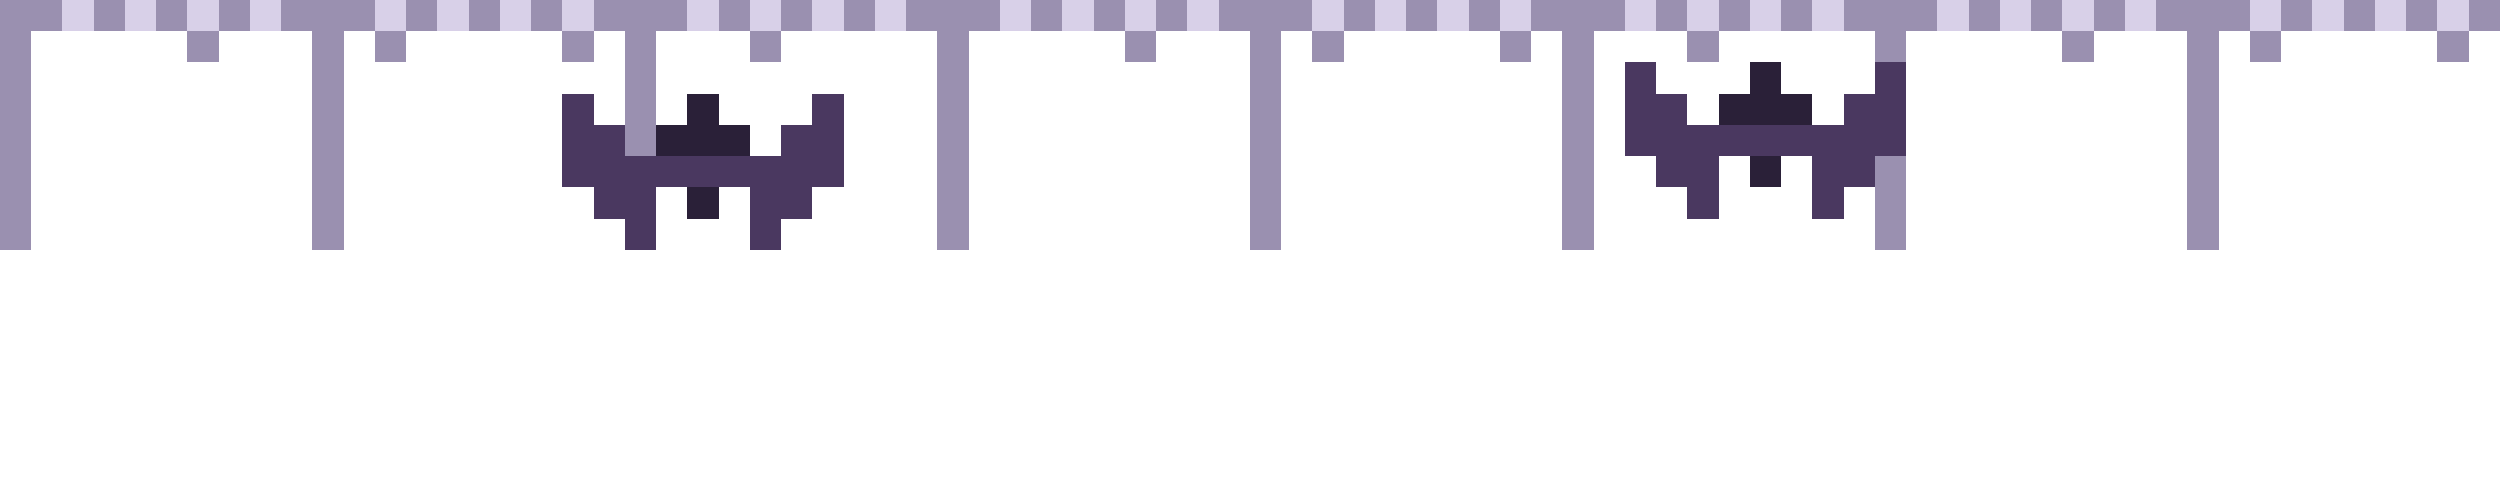
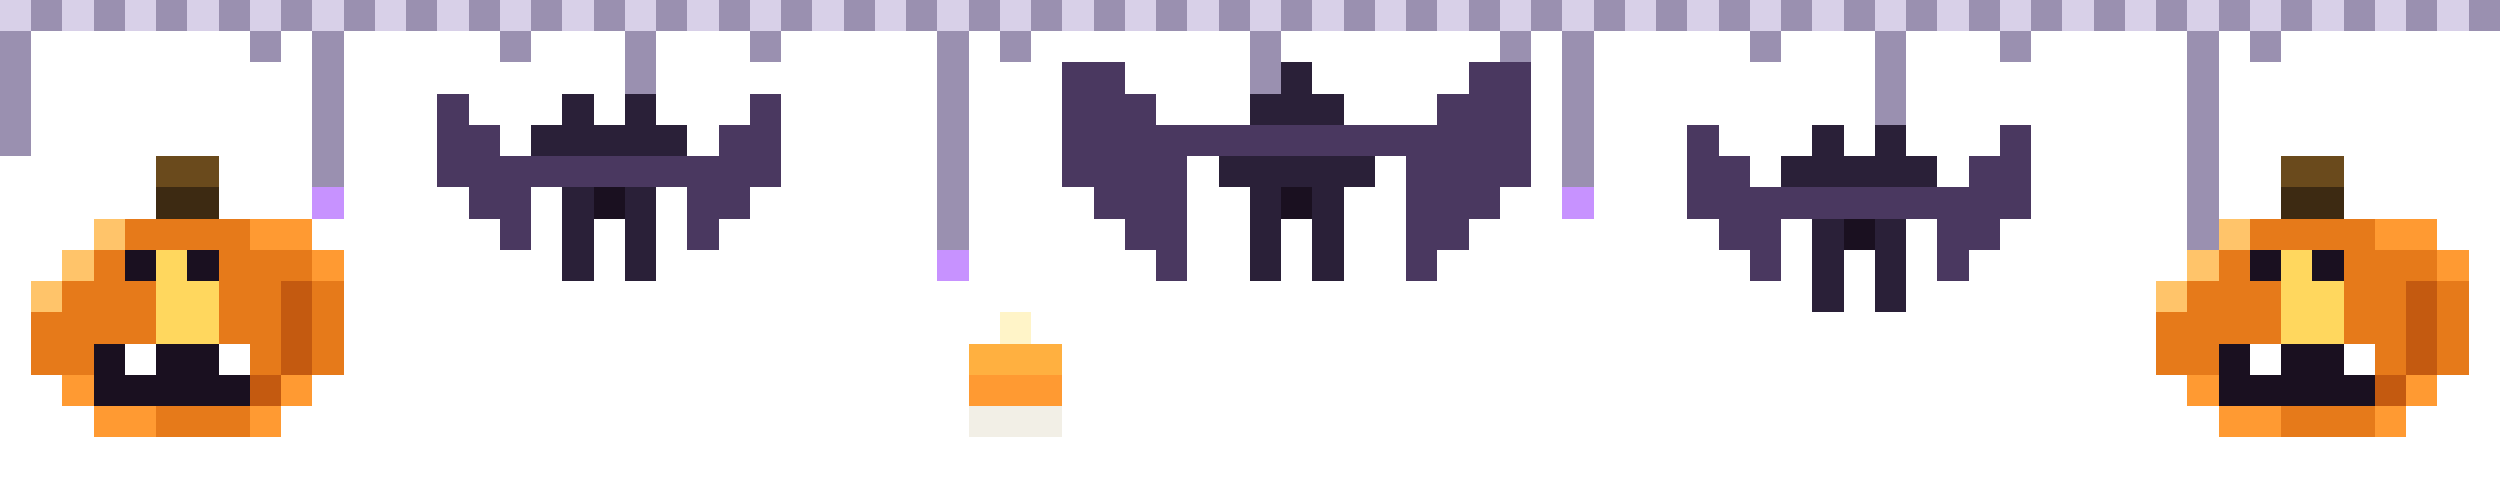
<svg xmlns="http://www.w3.org/2000/svg" viewBox="0 0 80 16" width="80" height="16" shape-rendering="crispEdges" aria-hidden="true">
-   <rect x="0" y="0" width="2" height="1" fill="#9a90b0" />
+   <rect x="0" y="0" width="1" height="1" fill="#d8d0e8" />
+   <rect x="1" y="0" width="1" height="1" fill="#9a90b0" />
  <rect x="2" y="0" width="1" height="1" fill="#d8d0e8" />
  <rect x="3" y="0" width="1" height="1" fill="#9a90b0" />
  <rect x="4" y="0" width="1" height="1" fill="#d8d0e8" />
  <rect x="5" y="0" width="1" height="1" fill="#9a90b0" />
  <rect x="6" y="0" width="1" height="1" fill="#d8d0e8" />
  <rect x="7" y="0" width="1" height="1" fill="#9a90b0" />
  <rect x="8" y="0" width="1" height="1" fill="#d8d0e8" />
-   <rect x="9" y="0" width="3" height="1" fill="#9a90b0" />
+   <rect x="9" y="0" width="1" height="1" fill="#9a90b0" />
+   <rect x="10" y="0" width="1" height="1" fill="#d8d0e8" />
+   <rect x="11" y="0" width="1" height="1" fill="#9a90b0" />
  <rect x="12" y="0" width="1" height="1" fill="#d8d0e8" />
  <rect x="13" y="0" width="1" height="1" fill="#9a90b0" />
  <rect x="14" y="0" width="1" height="1" fill="#d8d0e8" />
  <rect x="15" y="0" width="1" height="1" fill="#9a90b0" />
  <rect x="16" y="0" width="1" height="1" fill="#d8d0e8" />
  <rect x="17" y="0" width="1" height="1" fill="#9a90b0" />
  <rect x="18" y="0" width="1" height="1" fill="#d8d0e8" />
-   <rect x="19" y="0" width="3" height="1" fill="#9a90b0" />
+   <rect x="19" y="0" width="1" height="1" fill="#9a90b0" />
+   <rect x="20" y="0" width="1" height="1" fill="#d8d0e8" />
+   <rect x="21" y="0" width="1" height="1" fill="#9a90b0" />
  <rect x="22" y="0" width="1" height="1" fill="#d8d0e8" />
  <rect x="23" y="0" width="1" height="1" fill="#9a90b0" />
  <rect x="24" y="0" width="1" height="1" fill="#d8d0e8" />
  <rect x="25" y="0" width="1" height="1" fill="#9a90b0" />
  <rect x="26" y="0" width="1" height="1" fill="#d8d0e8" />
  <rect x="27" y="0" width="1" height="1" fill="#9a90b0" />
  <rect x="28" y="0" width="1" height="1" fill="#d8d0e8" />
-   <rect x="29" y="0" width="3" height="1" fill="#9a90b0" />
+   <rect x="29" y="0" width="1" height="1" fill="#9a90b0" />
+   <rect x="30" y="0" width="1" height="1" fill="#d8d0e8" />
+   <rect x="31" y="0" width="1" height="1" fill="#9a90b0" />
  <rect x="32" y="0" width="1" height="1" fill="#d8d0e8" />
  <rect x="33" y="0" width="1" height="1" fill="#9a90b0" />
  <rect x="34" y="0" width="1" height="1" fill="#d8d0e8" />
  <rect x="35" y="0" width="1" height="1" fill="#9a90b0" />
  <rect x="36" y="0" width="1" height="1" fill="#d8d0e8" />
  <rect x="37" y="0" width="1" height="1" fill="#9a90b0" />
  <rect x="38" y="0" width="1" height="1" fill="#d8d0e8" />
-   <rect x="39" y="0" width="3" height="1" fill="#9a90b0" />
+   <rect x="39" y="0" width="1" height="1" fill="#9a90b0" />
+   <rect x="40" y="0" width="1" height="1" fill="#d8d0e8" />
+   <rect x="41" y="0" width="1" height="1" fill="#9a90b0" />
  <rect x="42" y="0" width="1" height="1" fill="#d8d0e8" />
  <rect x="43" y="0" width="1" height="1" fill="#9a90b0" />
  <rect x="44" y="0" width="1" height="1" fill="#d8d0e8" />
  <rect x="45" y="0" width="1" height="1" fill="#9a90b0" />
  <rect x="46" y="0" width="1" height="1" fill="#d8d0e8" />
  <rect x="47" y="0" width="1" height="1" fill="#9a90b0" />
  <rect x="48" y="0" width="1" height="1" fill="#d8d0e8" />
-   <rect x="49" y="0" width="3" height="1" fill="#9a90b0" />
+   <rect x="49" y="0" width="1" height="1" fill="#9a90b0" />
+   <rect x="50" y="0" width="1" height="1" fill="#d8d0e8" />
+   <rect x="51" y="0" width="1" height="1" fill="#9a90b0" />
  <rect x="52" y="0" width="1" height="1" fill="#d8d0e8" />
  <rect x="53" y="0" width="1" height="1" fill="#9a90b0" />
  <rect x="54" y="0" width="1" height="1" fill="#d8d0e8" />
  <rect x="55" y="0" width="1" height="1" fill="#9a90b0" />
  <rect x="56" y="0" width="1" height="1" fill="#d8d0e8" />
  <rect x="57" y="0" width="1" height="1" fill="#9a90b0" />
  <rect x="58" y="0" width="1" height="1" fill="#d8d0e8" />
-   <rect x="59" y="0" width="3" height="1" fill="#9a90b0" />
+   <rect x="59" y="0" width="1" height="1" fill="#9a90b0" />
+   <rect x="60" y="0" width="1" height="1" fill="#d8d0e8" />
+   <rect x="61" y="0" width="1" height="1" fill="#9a90b0" />
  <rect x="62" y="0" width="1" height="1" fill="#d8d0e8" />
  <rect x="63" y="0" width="1" height="1" fill="#9a90b0" />
  <rect x="64" y="0" width="1" height="1" fill="#d8d0e8" />
  <rect x="65" y="0" width="1" height="1" fill="#9a90b0" />
  <rect x="66" y="0" width="1" height="1" fill="#d8d0e8" />
  <rect x="67" y="0" width="1" height="1" fill="#9a90b0" />
  <rect x="68" y="0" width="1" height="1" fill="#d8d0e8" />
-   <rect x="69" y="0" width="3" height="1" fill="#9a90b0" />
+   <rect x="69" y="0" width="1" height="1" fill="#9a90b0" />
+   <rect x="70" y="0" width="1" height="1" fill="#d8d0e8" />
+   <rect x="71" y="0" width="1" height="1" fill="#9a90b0" />
  <rect x="72" y="0" width="1" height="1" fill="#d8d0e8" />
  <rect x="73" y="0" width="1" height="1" fill="#9a90b0" />
  <rect x="74" y="0" width="1" height="1" fill="#d8d0e8" />
  <rect x="75" y="0" width="1" height="1" fill="#9a90b0" />
  <rect x="76" y="0" width="1" height="1" fill="#d8d0e8" />
  <rect x="77" y="0" width="1" height="1" fill="#9a90b0" />
  <rect x="78" y="0" width="1" height="1" fill="#d8d0e8" />
  <rect x="79" y="0" width="1" height="1" fill="#9a90b0" />
  <rect x="0" y="1" width="1" height="1" fill="#9a90b0" />
-   <rect x="6" y="1" width="1" height="1" fill="#9a90b0" />
+   <rect x="8" y="1" width="1" height="1" fill="#9a90b0" />
  <rect x="10" y="1" width="1" height="1" fill="#9a90b0" />
-   <rect x="12" y="1" width="1" height="1" fill="#9a90b0" />
-   <rect x="18" y="1" width="1" height="1" fill="#9a90b0" />
+   <rect x="16" y="1" width="1" height="1" fill="#9a90b0" />
  <rect x="20" y="1" width="1" height="1" fill="#9a90b0" />
  <rect x="24" y="1" width="1" height="1" fill="#9a90b0" />
  <rect x="30" y="1" width="1" height="1" fill="#9a90b0" />
-   <rect x="36" y="1" width="1" height="1" fill="#9a90b0" />
+   <rect x="32" y="1" width="1" height="1" fill="#9a90b0" />
  <rect x="40" y="1" width="1" height="1" fill="#9a90b0" />
-   <rect x="42" y="1" width="1" height="1" fill="#9a90b0" />
  <rect x="48" y="1" width="1" height="1" fill="#9a90b0" />
  <rect x="50" y="1" width="1" height="1" fill="#9a90b0" />
-   <rect x="54" y="1" width="1" height="1" fill="#9a90b0" />
+   <rect x="56" y="1" width="1" height="1" fill="#9a90b0" />
  <rect x="60" y="1" width="1" height="1" fill="#9a90b0" />
-   <rect x="66" y="1" width="1" height="1" fill="#9a90b0" />
+   <rect x="64" y="1" width="1" height="1" fill="#9a90b0" />
  <rect x="70" y="1" width="1" height="1" fill="#9a90b0" />
  <rect x="72" y="1" width="1" height="1" fill="#9a90b0" />
-   <rect x="78" y="1" width="1" height="1" fill="#9a90b0" />
  <rect x="0" y="2" width="1" height="1" fill="#9a90b0" />
  <rect x="10" y="2" width="1" height="1" fill="#9a90b0" />
  <rect x="20" y="2" width="1" height="1" fill="#9a90b0" />
  <rect x="30" y="2" width="1" height="1" fill="#9a90b0" />
+   <rect x="34" y="2" width="2" height="1" fill="#4a3860" />
  <rect x="40" y="2" width="1" height="1" fill="#9a90b0" />
+   <rect x="41" y="2" width="1" height="1" fill="#2a2038" />
+   <rect x="47" y="2" width="2" height="1" fill="#4a3860" />
  <rect x="50" y="2" width="1" height="1" fill="#9a90b0" />
-   <rect x="52" y="2" width="1" height="1" fill="#4a3860" />
-   <rect x="56" y="2" width="1" height="1" fill="#2a2038" />
-   <rect x="60" y="2" width="1" height="1" fill="#4a3860" />
+   <rect x="60" y="2" width="1" height="1" fill="#9a90b0" />
  <rect x="70" y="2" width="1" height="1" fill="#9a90b0" />
  <rect x="0" y="3" width="1" height="1" fill="#9a90b0" />
  <rect x="10" y="3" width="1" height="1" fill="#9a90b0" />
-   <rect x="18" y="3" width="1" height="1" fill="#4a3860" />
-   <rect x="20" y="3" width="1" height="1" fill="#9a90b0" />
-   <rect x="22" y="3" width="1" height="1" fill="#2a2038" />
-   <rect x="26" y="3" width="1" height="1" fill="#4a3860" />
+   <rect x="14" y="3" width="1" height="1" fill="#4a3860" />
+   <rect x="18" y="3" width="1" height="1" fill="#2a2038" />
+   <rect x="20" y="3" width="1" height="1" fill="#2a2038" />
+   <rect x="24" y="3" width="1" height="1" fill="#4a3860" />
  <rect x="30" y="3" width="1" height="1" fill="#9a90b0" />
-   <rect x="40" y="3" width="1" height="1" fill="#9a90b0" />
+   <rect x="34" y="3" width="3" height="1" fill="#4a3860" />
+   <rect x="40" y="3" width="3" height="1" fill="#2a2038" />
+   <rect x="46" y="3" width="3" height="1" fill="#4a3860" />
  <rect x="50" y="3" width="1" height="1" fill="#9a90b0" />
-   <rect x="52" y="3" width="2" height="1" fill="#4a3860" />
-   <rect x="55" y="3" width="3" height="1" fill="#2a2038" />
-   <rect x="59" y="3" width="2" height="1" fill="#4a3860" />
+   <rect x="60" y="3" width="1" height="1" fill="#9a90b0" />
  <rect x="70" y="3" width="1" height="1" fill="#9a90b0" />
  <rect x="0" y="4" width="1" height="1" fill="#9a90b0" />
  <rect x="10" y="4" width="1" height="1" fill="#9a90b0" />
-   <rect x="18" y="4" width="2" height="1" fill="#4a3860" />
-   <rect x="20" y="4" width="1" height="1" fill="#9a90b0" />
-   <rect x="21" y="4" width="3" height="1" fill="#2a2038" />
-   <rect x="25" y="4" width="2" height="1" fill="#4a3860" />
+   <rect x="14" y="4" width="2" height="1" fill="#4a3860" />
+   <rect x="17" y="4" width="5" height="1" fill="#2a2038" />
+   <rect x="23" y="4" width="2" height="1" fill="#4a3860" />
  <rect x="30" y="4" width="1" height="1" fill="#9a90b0" />
-   <rect x="40" y="4" width="1" height="1" fill="#9a90b0" />
+   <rect x="34" y="4" width="15" height="1" fill="#4a3860" />
  <rect x="50" y="4" width="1" height="1" fill="#9a90b0" />
-   <rect x="52" y="4" width="9" height="1" fill="#4a3860" />
+   <rect x="54" y="4" width="1" height="1" fill="#4a3860" />
+   <rect x="58" y="4" width="1" height="1" fill="#2a2038" />
+   <rect x="60" y="4" width="1" height="1" fill="#2a2038" />
+   <rect x="64" y="4" width="1" height="1" fill="#4a3860" />
  <rect x="70" y="4" width="1" height="1" fill="#9a90b0" />
-   <rect x="0" y="5" width="1" height="1" fill="#9a90b0" />
+   <rect x="5" y="5" width="2" height="1" fill="#6a4a1c" />
  <rect x="10" y="5" width="1" height="1" fill="#9a90b0" />
-   <rect x="18" y="5" width="9" height="1" fill="#4a3860" />
+   <rect x="14" y="5" width="11" height="1" fill="#4a3860" />
  <rect x="30" y="5" width="1" height="1" fill="#9a90b0" />
-   <rect x="40" y="5" width="1" height="1" fill="#9a90b0" />
+   <rect x="34" y="5" width="4" height="1" fill="#4a3860" />
+   <rect x="39" y="5" width="5" height="1" fill="#2a2038" />
+   <rect x="45" y="5" width="4" height="1" fill="#4a3860" />
  <rect x="50" y="5" width="1" height="1" fill="#9a90b0" />
-   <rect x="53" y="5" width="2" height="1" fill="#4a3860" />
-   <rect x="56" y="5" width="1" height="1" fill="#2a2038" />
-   <rect x="58" y="5" width="2" height="1" fill="#4a3860" />
-   <rect x="60" y="5" width="1" height="1" fill="#9a90b0" />
+   <rect x="54" y="5" width="2" height="1" fill="#4a3860" />
+   <rect x="57" y="5" width="5" height="1" fill="#2a2038" />
+   <rect x="63" y="5" width="2" height="1" fill="#4a3860" />
  <rect x="70" y="5" width="1" height="1" fill="#9a90b0" />
-   <rect x="0" y="6" width="1" height="1" fill="#9a90b0" />
-   <rect x="10" y="6" width="1" height="1" fill="#9a90b0" />
-   <rect x="19" y="6" width="2" height="1" fill="#4a3860" />
-   <rect x="22" y="6" width="1" height="1" fill="#2a2038" />
-   <rect x="24" y="6" width="2" height="1" fill="#4a3860" />
+   <rect x="73" y="5" width="2" height="1" fill="#6a4a1c" />
+   <rect x="5" y="6" width="2" height="1" fill="#3d2a12" />
+   <rect x="10" y="6" width="1" height="1" fill="#c792ff" />
+   <rect x="15" y="6" width="2" height="1" fill="#4a3860" />
+   <rect x="18" y="6" width="1" height="1" fill="#2a2038" />
+   <rect x="19" y="6" width="1" height="1" fill="#1a1020" />
+   <rect x="20" y="6" width="1" height="1" fill="#2a2038" />
+   <rect x="22" y="6" width="2" height="1" fill="#4a3860" />
  <rect x="30" y="6" width="1" height="1" fill="#9a90b0" />
-   <rect x="40" y="6" width="1" height="1" fill="#9a90b0" />
-   <rect x="50" y="6" width="1" height="1" fill="#9a90b0" />
-   <rect x="54" y="6" width="1" height="1" fill="#4a3860" />
-   <rect x="58" y="6" width="1" height="1" fill="#4a3860" />
-   <rect x="60" y="6" width="1" height="1" fill="#9a90b0" />
+   <rect x="35" y="6" width="3" height="1" fill="#4a3860" />
+   <rect x="40" y="6" width="1" height="1" fill="#2a2038" />
+   <rect x="41" y="6" width="1" height="1" fill="#1a1020" />
+   <rect x="42" y="6" width="1" height="1" fill="#2a2038" />
+   <rect x="45" y="6" width="3" height="1" fill="#4a3860" />
+   <rect x="50" y="6" width="1" height="1" fill="#c792ff" />
+   <rect x="54" y="6" width="11" height="1" fill="#4a3860" />
  <rect x="70" y="6" width="1" height="1" fill="#9a90b0" />
-   <rect x="0" y="7" width="1" height="1" fill="#9a90b0" />
-   <rect x="10" y="7" width="1" height="1" fill="#9a90b0" />
-   <rect x="20" y="7" width="1" height="1" fill="#4a3860" />
-   <rect x="24" y="7" width="1" height="1" fill="#4a3860" />
+   <rect x="73" y="6" width="2" height="1" fill="#3d2a12" />
+   <rect x="3" y="7" width="1" height="1" fill="#ffc46a" />
+   <rect x="4" y="7" width="4" height="1" fill="#e67a1a" />
+   <rect x="8" y="7" width="2" height="1" fill="#ff9a32" />
+   <rect x="16" y="7" width="1" height="1" fill="#4a3860" />
+   <rect x="18" y="7" width="1" height="1" fill="#2a2038" />
+   <rect x="20" y="7" width="1" height="1" fill="#2a2038" />
+   <rect x="22" y="7" width="1" height="1" fill="#4a3860" />
  <rect x="30" y="7" width="1" height="1" fill="#9a90b0" />
-   <rect x="40" y="7" width="1" height="1" fill="#9a90b0" />
-   <rect x="50" y="7" width="1" height="1" fill="#9a90b0" />
-   <rect x="60" y="7" width="1" height="1" fill="#9a90b0" />
+   <rect x="36" y="7" width="2" height="1" fill="#4a3860" />
+   <rect x="40" y="7" width="1" height="1" fill="#2a2038" />
+   <rect x="42" y="7" width="1" height="1" fill="#2a2038" />
+   <rect x="45" y="7" width="2" height="1" fill="#4a3860" />
+   <rect x="55" y="7" width="2" height="1" fill="#4a3860" />
+   <rect x="58" y="7" width="1" height="1" fill="#2a2038" />
+   <rect x="59" y="7" width="1" height="1" fill="#1a1020" />
+   <rect x="60" y="7" width="1" height="1" fill="#2a2038" />
+   <rect x="62" y="7" width="2" height="1" fill="#4a3860" />
  <rect x="70" y="7" width="1" height="1" fill="#9a90b0" />
+   <rect x="71" y="7" width="1" height="1" fill="#ffc46a" />
+   <rect x="72" y="7" width="4" height="1" fill="#e67a1a" />
+   <rect x="76" y="7" width="2" height="1" fill="#ff9a32" />
+   <rect x="2" y="8" width="1" height="1" fill="#ffc46a" />
+   <rect x="3" y="8" width="1" height="1" fill="#e67a1a" />
+   <rect x="4" y="8" width="1" height="1" fill="#1a1020" />
+   <rect x="5" y="8" width="1" height="1" fill="#ffd75e" />
+   <rect x="6" y="8" width="1" height="1" fill="#1a1020" />
+   <rect x="7" y="8" width="3" height="1" fill="#e67a1a" />
+   <rect x="10" y="8" width="1" height="1" fill="#ff9a32" />
+   <rect x="18" y="8" width="1" height="1" fill="#2a2038" />
+   <rect x="20" y="8" width="1" height="1" fill="#2a2038" />
+   <rect x="30" y="8" width="1" height="1" fill="#c792ff" />
+   <rect x="37" y="8" width="1" height="1" fill="#4a3860" />
+   <rect x="40" y="8" width="1" height="1" fill="#2a2038" />
+   <rect x="42" y="8" width="1" height="1" fill="#2a2038" />
+   <rect x="45" y="8" width="1" height="1" fill="#4a3860" />
+   <rect x="56" y="8" width="1" height="1" fill="#4a3860" />
+   <rect x="58" y="8" width="1" height="1" fill="#2a2038" />
+   <rect x="60" y="8" width="1" height="1" fill="#2a2038" />
+   <rect x="62" y="8" width="1" height="1" fill="#4a3860" />
+   <rect x="70" y="8" width="1" height="1" fill="#ffc46a" />
+   <rect x="71" y="8" width="1" height="1" fill="#e67a1a" />
+   <rect x="72" y="8" width="1" height="1" fill="#1a1020" />
+   <rect x="73" y="8" width="1" height="1" fill="#ffd75e" />
+   <rect x="74" y="8" width="1" height="1" fill="#1a1020" />
+   <rect x="75" y="8" width="3" height="1" fill="#e67a1a" />
+   <rect x="78" y="8" width="1" height="1" fill="#ff9a32" />
+   <rect x="1" y="9" width="1" height="1" fill="#ffc46a" />
+   <rect x="2" y="9" width="3" height="1" fill="#e67a1a" />
+   <rect x="5" y="9" width="2" height="1" fill="#ffd75e" />
+   <rect x="7" y="9" width="2" height="1" fill="#e67a1a" />
+   <rect x="9" y="9" width="1" height="1" fill="#c45a10" />
+   <rect x="10" y="9" width="1" height="1" fill="#e67a1a" />
+   <rect x="58" y="9" width="1" height="1" fill="#2a2038" />
+   <rect x="60" y="9" width="1" height="1" fill="#2a2038" />
+   <rect x="69" y="9" width="1" height="1" fill="#ffc46a" />
+   <rect x="70" y="9" width="3" height="1" fill="#e67a1a" />
+   <rect x="73" y="9" width="2" height="1" fill="#ffd75e" />
+   <rect x="75" y="9" width="2" height="1" fill="#e67a1a" />
+   <rect x="77" y="9" width="1" height="1" fill="#c45a10" />
+   <rect x="78" y="9" width="1" height="1" fill="#e67a1a" />
+   <rect x="1" y="10" width="4" height="1" fill="#e67a1a" />
+   <rect x="5" y="10" width="2" height="1" fill="#ffd75e" />
+   <rect x="7" y="10" width="2" height="1" fill="#e67a1a" />
+   <rect x="9" y="10" width="1" height="1" fill="#c45a10" />
+   <rect x="10" y="10" width="1" height="1" fill="#e67a1a" />
+   <rect x="32" y="10" width="1" height="1" fill="#fff4c8" />
+   <rect x="69" y="10" width="4" height="1" fill="#e67a1a" />
+   <rect x="73" y="10" width="2" height="1" fill="#ffd75e" />
+   <rect x="75" y="10" width="2" height="1" fill="#e67a1a" />
+   <rect x="77" y="10" width="1" height="1" fill="#c45a10" />
+   <rect x="78" y="10" width="1" height="1" fill="#e67a1a" />
+   <rect x="1" y="11" width="2" height="1" fill="#e67a1a" />
+   <rect x="3" y="11" width="1" height="1" fill="#1a1020" />
+   <rect x="5" y="11" width="2" height="1" fill="#1a1020" />
+   <rect x="8" y="11" width="1" height="1" fill="#e67a1a" />
+   <rect x="9" y="11" width="1" height="1" fill="#c45a10" />
+   <rect x="10" y="11" width="1" height="1" fill="#e67a1a" />
+   <rect x="31" y="11" width="3" height="1" fill="#ffb040" />
+   <rect x="69" y="11" width="2" height="1" fill="#e67a1a" />
+   <rect x="71" y="11" width="1" height="1" fill="#1a1020" />
+   <rect x="73" y="11" width="2" height="1" fill="#1a1020" />
+   <rect x="76" y="11" width="1" height="1" fill="#e67a1a" />
+   <rect x="77" y="11" width="1" height="1" fill="#c45a10" />
+   <rect x="78" y="11" width="1" height="1" fill="#e67a1a" />
+   <rect x="2" y="12" width="1" height="1" fill="#ff9a32" />
+   <rect x="3" y="12" width="5" height="1" fill="#1a1020" />
+   <rect x="8" y="12" width="1" height="1" fill="#c45a10" />
+   <rect x="9" y="12" width="1" height="1" fill="#ff9a32" />
+   <rect x="31" y="12" width="3" height="1" fill="#ff9a32" />
+   <rect x="70" y="12" width="1" height="1" fill="#ff9a32" />
+   <rect x="71" y="12" width="5" height="1" fill="#1a1020" />
+   <rect x="76" y="12" width="1" height="1" fill="#c45a10" />
+   <rect x="77" y="12" width="1" height="1" fill="#ff9a32" />
+   <rect x="3" y="13" width="2" height="1" fill="#ff9a32" />
+   <rect x="5" y="13" width="3" height="1" fill="#e67a1a" />
+   <rect x="8" y="13" width="1" height="1" fill="#ff9a32" />
+   <rect x="31" y="13" width="3" height="1" fill="#f2efe6" />
+   <rect x="71" y="13" width="2" height="1" fill="#ff9a32" />
+   <rect x="73" y="13" width="3" height="1" fill="#e67a1a" />
+   <rect x="76" y="13" width="1" height="1" fill="#ff9a32" />
</svg>
